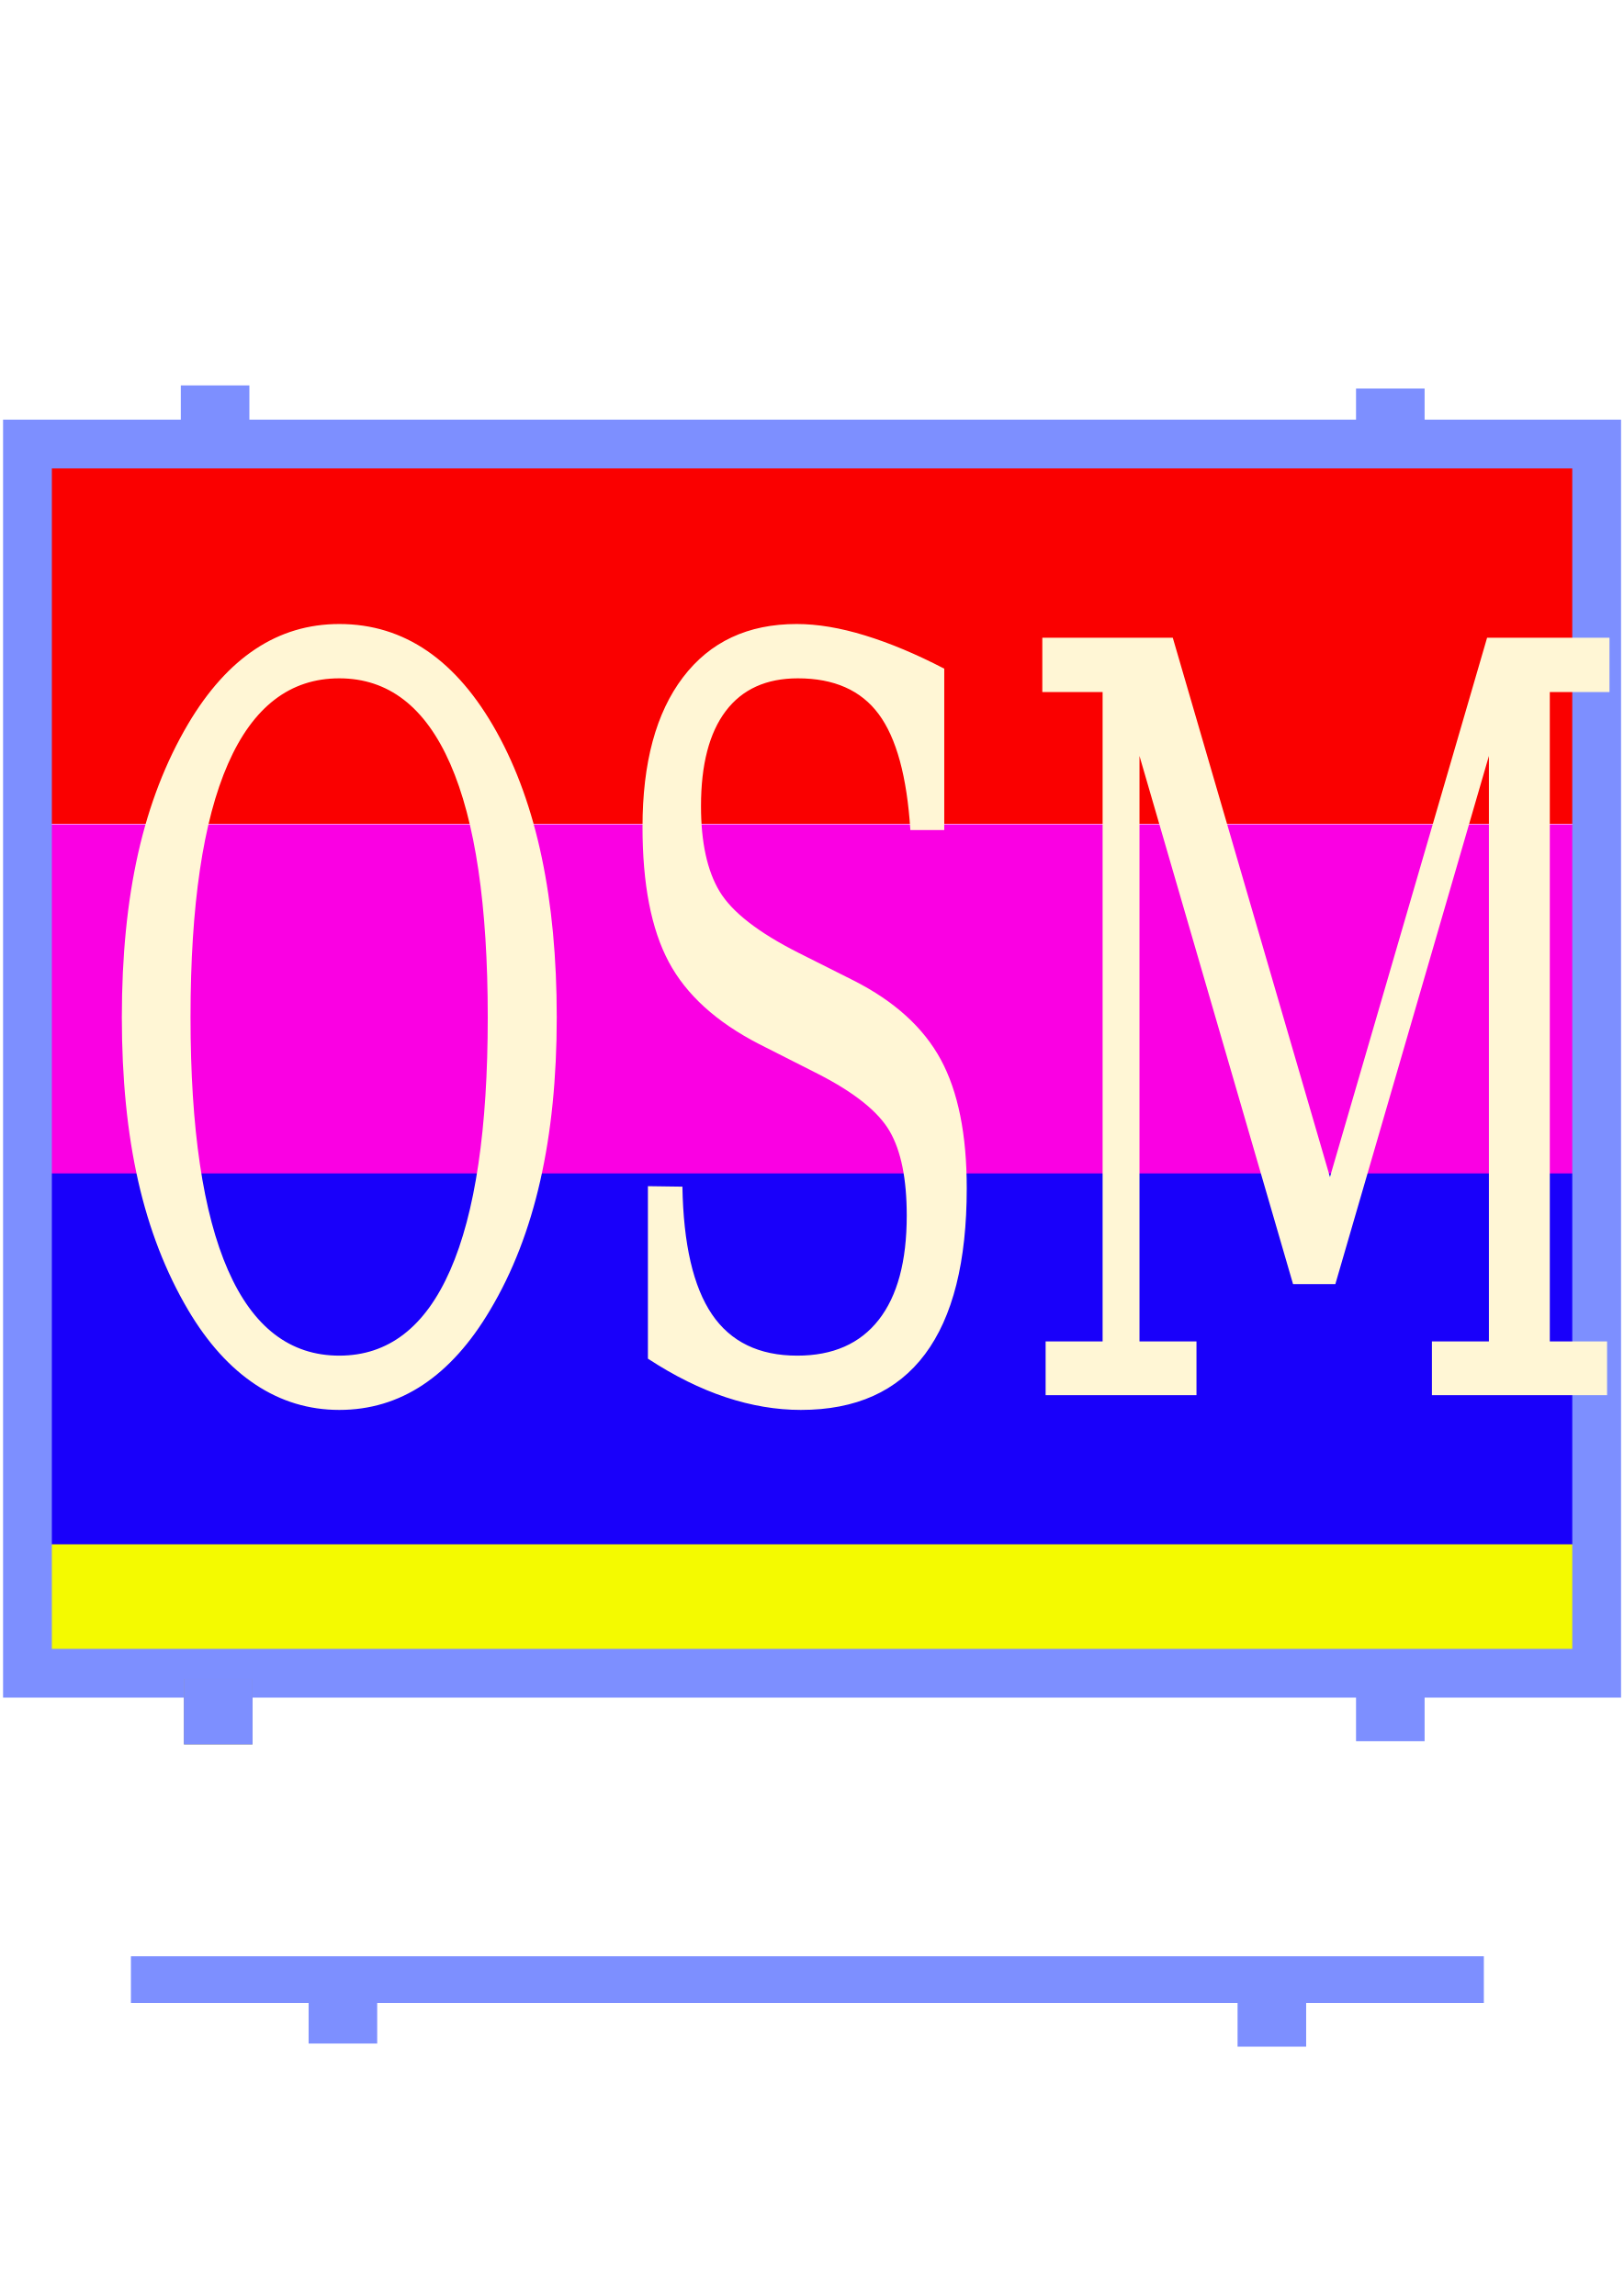
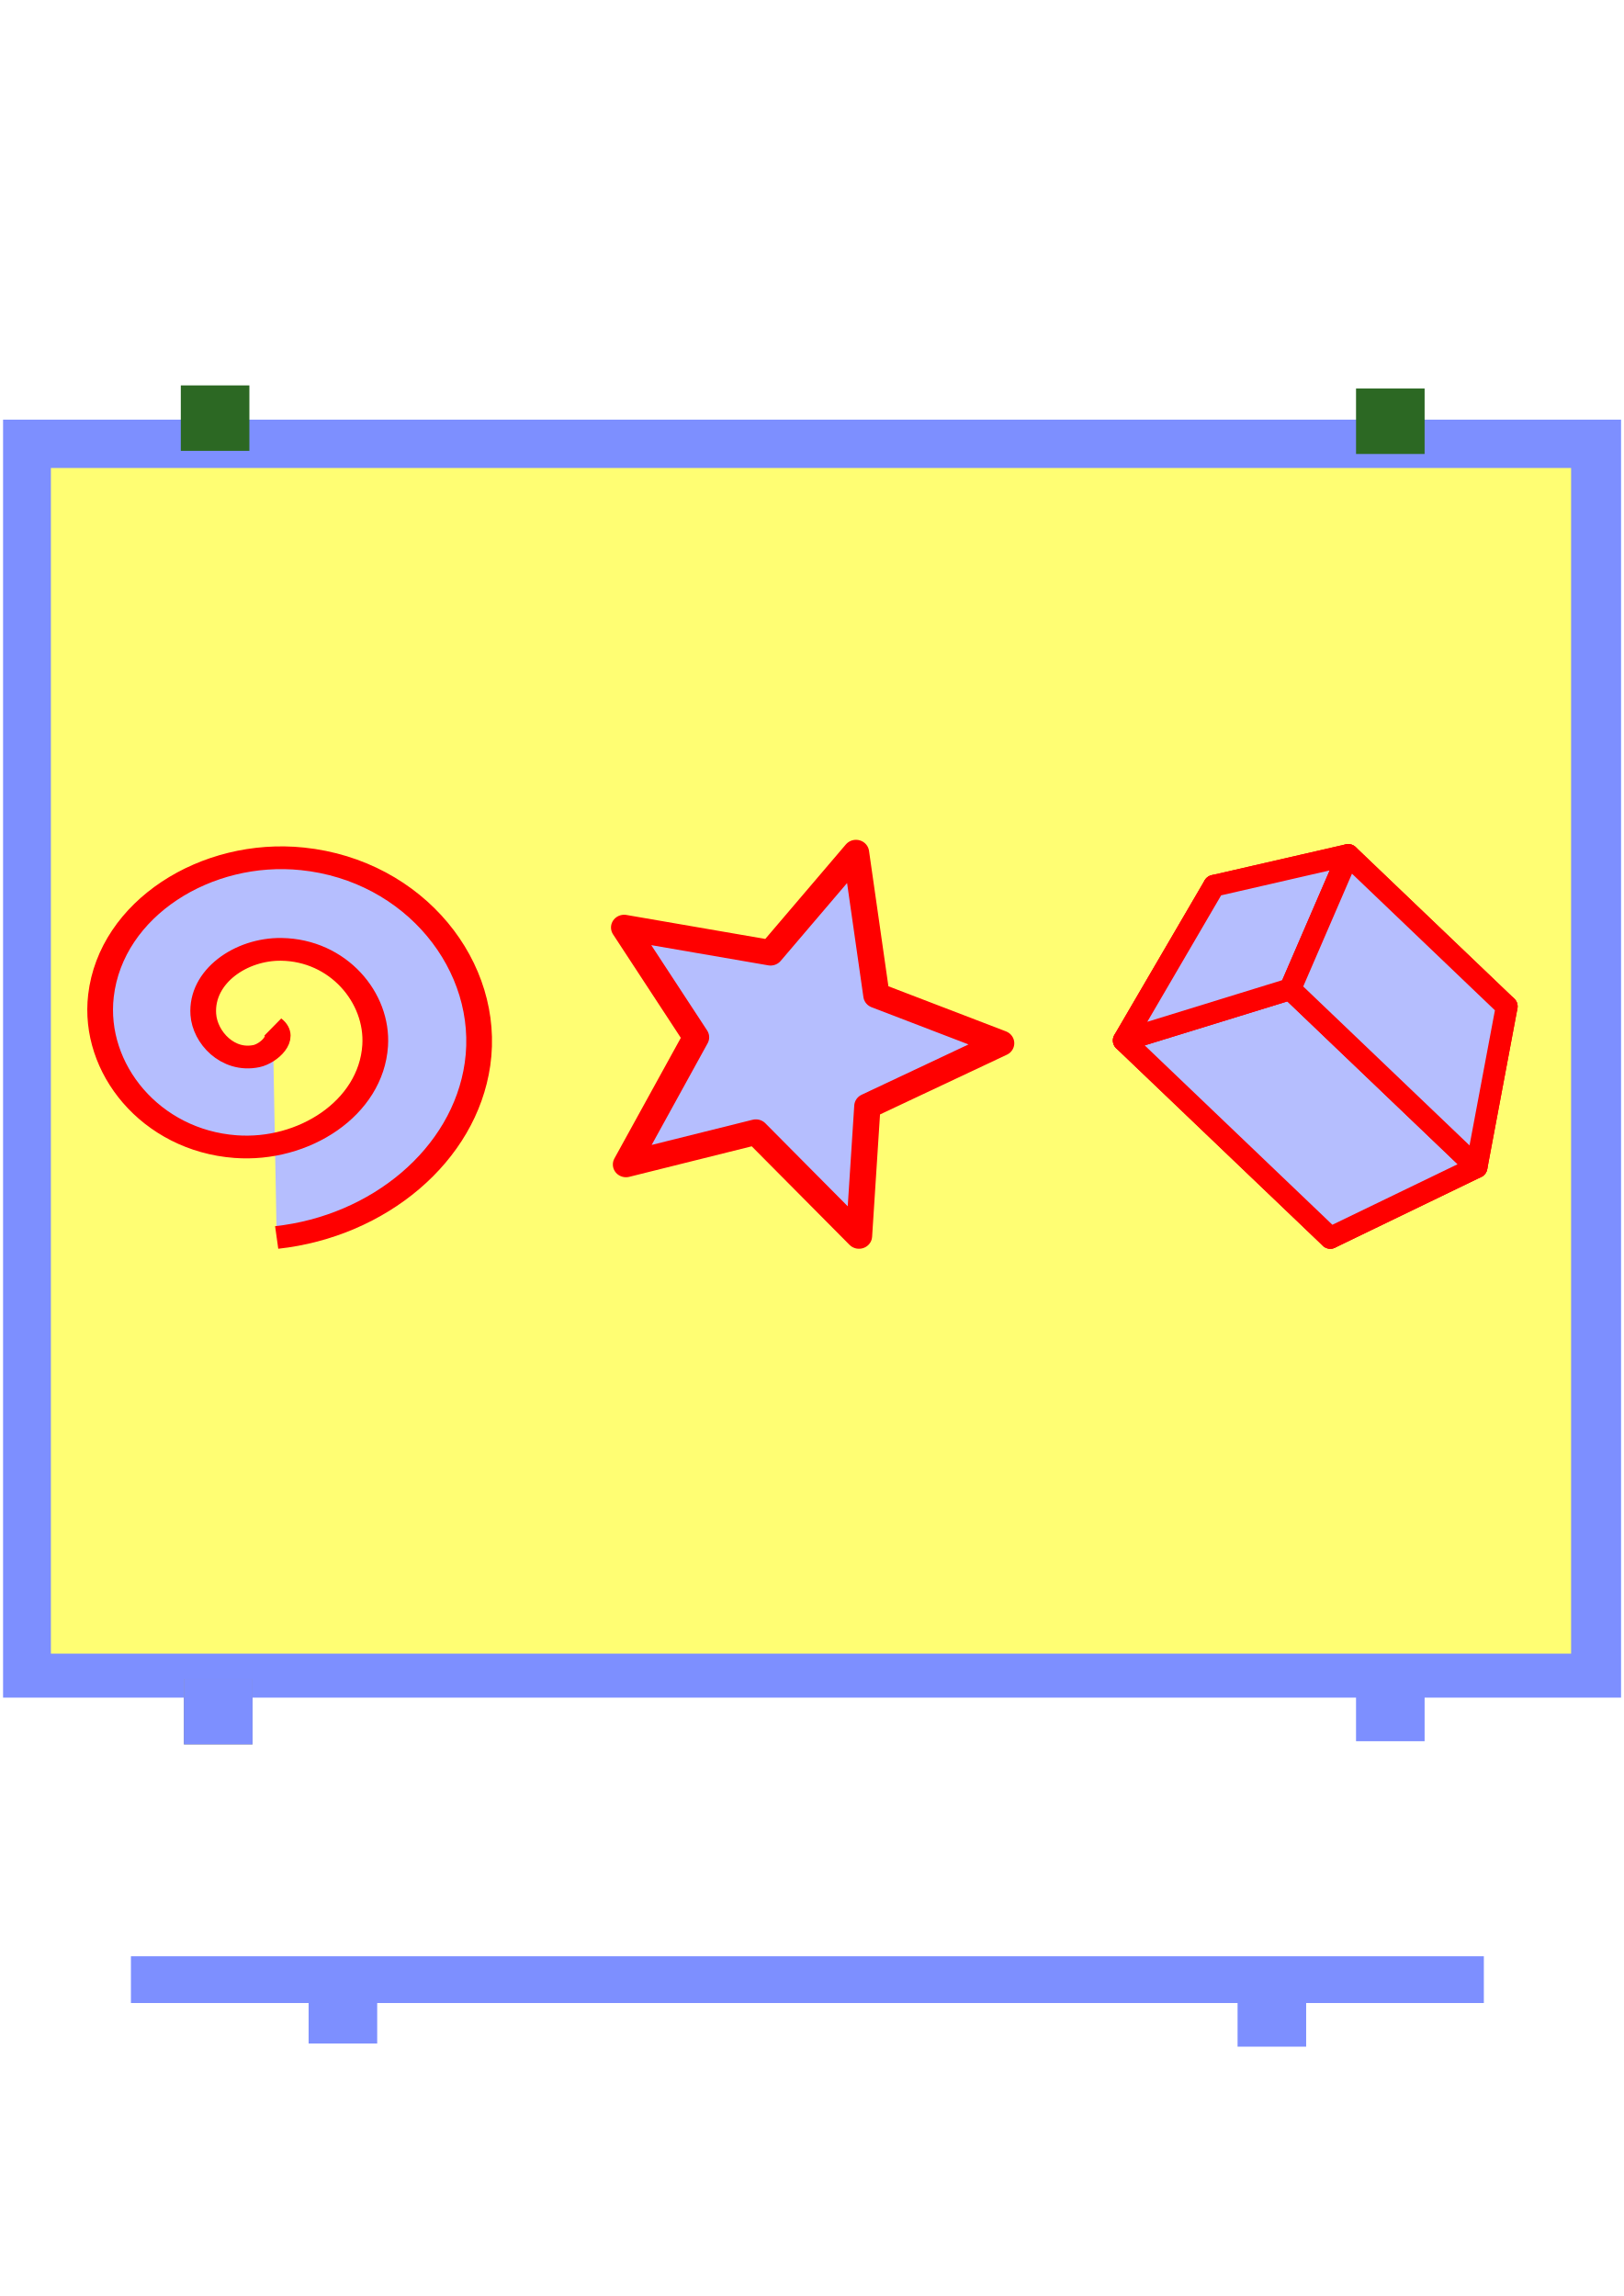
<svg xmlns="http://www.w3.org/2000/svg" width="210mm" height="297mm" viewBox="0 0 744.094 1052.362" id="svg2" version="1.1">
-   <defs id="defs4" />
+   <defs id="defs4">
+     </defs>
  <g id="layer1">
-     <rect style="fill:#fa0000;fill-opacity:1;stroke:#ff0000;stroke-width:0;stroke-miterlimit:4;stroke-dasharray:none;stroke-opacity:1" id="rect4221" width="703.353" height="171.924" x="20.466" y="205.686" />
-     <rect style="fill:#fa00e3;fill-opacity:1;stroke:#ff0000;stroke-width:0;stroke-miterlimit:4;stroke-dasharray:none;stroke-opacity:1" id="rect4221-7" width="704.781" height="171.924" x="20.466" y="377.829" />
-     <rect style="fill:#1900fa;fill-opacity:1;stroke:#ff0000;stroke-width:0;stroke-miterlimit:4;stroke-dasharray:none;stroke-opacity:1" id="rect4221-7-5" width="706.21" height="184.781" x="16.181" y="537.829" />
-     <rect style="fill:#f4fa00;fill-opacity:1;stroke:#ff0000;stroke-width:0;stroke-miterlimit:4;stroke-dasharray:none;stroke-opacity:1" id="rect4221-7-5-3" width="710.496" height="49.067" x="13.324" y="707.829" />
-     <rect style="fill:#999999;fill-opacity:0;stroke:#7d8fff;stroke-width:22.356;stroke-miterlimit:4;stroke-dasharray:none;stroke-opacity:1" id="rect4219" width="719.115" height="563.4" x="12.585" y="203.519" />
+     <rect style="fill:#7d8fff;fill-opacity:1;stroke:#7d8fff;stroke-width:22.356;stroke-miterlimit:4;stroke-dasharray:none;stroke-opacity:1" id="rect4219" width="719.115" height="563.4" x="12.585" y="203.519" />
    <rect style="fill:#999999;fill-opacity:1;stroke:#ff0000;stroke-width:0;stroke-miterlimit:4;stroke-dasharray:none;stroke-opacity:1" id="rect4300" width="31.429" height="30" x="84.286" y="769.505" />
-     <text xml:space="preserve" style="font-style:normal;font-variant:normal;font-weight:normal;font-stretch:normal;font-size:366.142px;line-height:125%;font-family:'DejaVu Serif';-inkscape-font-specification:'DejaVu Serif, Normal';text-align:start;letter-spacing:0px;word-spacing:0px;writing-mode:lr-tb;text-anchor:start;fill:#fff6d5;fill-opacity:1;stroke:none;stroke-width:1px;stroke-linecap:butt;stroke-linejoin:miter;stroke-opacity:1" x="52.068" y="491.637" id="text4305" transform="scale(0.7688109,1.30071)">
-       <tspan id="tspan4307" x="52.068" y="491.637">OSM</tspan>
-     </text>
-     <rect style="fill:#7d8fff;fill-opacity:1;stroke:#ff0000;stroke-width:0;stroke-miterlimit:4;stroke-dasharray:none;stroke-opacity:1" id="rect4300-9" width="31.429" height="30" x="621.429" y="768.076" />
-     <rect style="fill:#7d8fff;fill-opacity:1;stroke:#ff0000;stroke-width:0;stroke-miterlimit:4;stroke-dasharray:none;stroke-opacity:1" id="rect4300-98" width="31.429" height="30" x="82.857" y="176.648" />
-     <rect style="fill:#7d8fff;fill-opacity:1;stroke:#ff0000;stroke-width:0;stroke-miterlimit:4;stroke-dasharray:none;stroke-opacity:1" id="rect4300-98-0" width="31.429" height="30" x="621.429" y="178.076" />
+     <rect style="fill:#7d8fff;fill-opacity:1;stroke:#7d8fff;stroke-width:0;stroke-miterlimit:4;stroke-dasharray:none;stroke-opacity:1" id="rect4300-9" width="31.429" height="30" x="621.429" y="768.076" />
+     <rect style="fill:#2c6823;fill-opacity:1;stroke:#ff0000;stroke-width:0;stroke-miterlimit:4;stroke-dasharray:none;stroke-opacity:1" id="rect4300-98" width="31.429" height="30" x="82.857" y="176.648" />
+     <rect style="fill:#2c6823;fill-opacity:1;stroke:#ff0000;stroke-width:0;stroke-miterlimit:4;stroke-dasharray:none;stroke-opacity:1" id="rect4300-98-0" width="31.429" height="30" x="621.429" y="178.076" />
    <rect style="fill:#7d8fff;fill-opacity:1;stroke:#7d8fff;stroke-width:0;stroke-miterlimit:4;stroke-dasharray:none;stroke-opacity:1" id="rect4300-4" width="620" height="21.429" x="60" y="896.648" />
    <rect style="fill:#999999;fill-opacity:1;stroke:#ff0000;stroke-width:0;stroke-miterlimit:4;stroke-dasharray:none;stroke-opacity:1" id="rect4300-90" width="31.429" height="30" x="84.286" y="769.505" />
-     <rect style="fill:#7d8fff;fill-opacity:1;stroke:#ff0000;stroke-width:0;stroke-miterlimit:4;stroke-dasharray:none;stroke-opacity:1" id="rect4300-5" width="31.429" height="30" x="84.286" y="769.505" />
-     <rect style="fill:#7d8fff;fill-opacity:1;stroke:#ff0000;stroke-width:0;stroke-miterlimit:4;stroke-dasharray:none;stroke-opacity:1" id="rect4300-5-5" width="31.429" height="30" x="141.429" y="906.648" />
-     <rect style="fill:#7d8fff;fill-opacity:1;stroke:#ff0000;stroke-width:0;stroke-miterlimit:4;stroke-dasharray:none;stroke-opacity:1" id="rect4300-5-5-0" width="31.429" height="30" x="567.143" y="908.077" />
+     <rect style="fill:#7d8fff;fill-opacity:1;stroke:#7d8fff;stroke-width:0;stroke-miterlimit:4;stroke-dasharray:none;stroke-opacity:1" id="rect4300-5" width="31.429" height="30" x="84.286" y="769.505" />
+     <rect style="fill:#7d8fff;fill-opacity:1;stroke:#7d8fff;stroke-width:0;stroke-miterlimit:4;stroke-dasharray:none;stroke-opacity:1" id="rect4300-5-5" width="31.429" height="30" x="141.429" y="906.648" />
+     <rect style="fill:#7d8fff;fill-opacity:1;stroke:#7d8fff;stroke-width:0;stroke-miterlimit:4;stroke-dasharray:none;stroke-opacity:1" id="rect4300-5-5-0" width="31.429" height="30" x="567.143" y="908.077" />
+     <rect style="fill:#fffe73;fill-opacity:1;stroke:#ff0000;stroke-width:0;stroke-miterlimit:4;stroke-dasharray:none;stroke-opacity:1" id="rect4221-7-5" width="696.664" height="543.436" x="23.321" y="214.497" />
+     <path style="fill:#b5befe;fill-opacity:1;fill-rule:evenodd;stroke:#ff0000;stroke-width:8;stroke-linecap:butt;stroke-linejoin:miter;stroke-miterlimit:4;stroke-dasharray:none;stroke-opacity:1" id="path4178" d="m 357.713,374.37 c 4.264,3.707 -1.337,9.327 -5.077,10.223 -8.903,2.134 -16.048,-6.515 -16.544,-14.675 -0.808,-13.319 11.729,-23.061 24.272,-22.864 17.664,0.277 30.165,16.971 29.184,33.87 -1.277,21.998 -22.22,37.31 -43.467,35.504 -26.329,-2.238 -44.477,-27.474 -41.825,-53.064 3.177,-30.661 32.73,-51.655 62.662,-48.145 34.994,4.104 58.842,37.987 54.465,72.259 -4.087,31.998 -30.766,56.974 -62.468,60.906" transform="matrix(1.473192,0,0,1.303209,-401.9576,-17.15074)" />
+     <path style="opacity:1;fill:#b5befe;fill-opacity:1;stroke:#ff0000;stroke-width:8;stroke-linecap:round;stroke-linejoin:round;stroke-miterlimit:4;stroke-dasharray:none;stroke-dashoffset:0;stroke-opacity:1" id="path4180" d="m 375.447,604.957 -31.369,-32.595 -39.514,10.157 21.306,-39.906 -21.87,-34.441 44.537,7.931 25.997,-31.443 6.22,44.808 37.937,15.009 -40.693,19.762 z" transform="matrix(1.506334,0,0,1.460965,-171.9,-317.302)" />
+     <g id="g7229" style="opacity:1;fill:#b5befe;fill-opacity:1;fill-rule:nonzero;stroke:#ff0000;stroke-width:8.659;stroke-linecap:round;stroke-linejoin:miter;stroke-miterlimit:4;stroke-dasharray:none;stroke-dashoffset:0;stroke-opacity:1">
+       <path id="path7235" style="fill:#b5befe;fill-opacity:1;fill-rule:evenodd;stroke:#ff0000;stroke-width:9.991;stroke-linecap:butt;stroke-linejoin:round;stroke-miterlimit:4;stroke-dasharray:none;stroke-opacity:1" d="m 635.635,481.758 54.849,-20.431 -72.65,-69.448 -61.453,14.118 z" points="690.484,461.327 617.833,391.879 556.38,405.997 635.635,481.758 " />
+       <path id="path7231" style="fill:#b5befe;fill-opacity:1;fill-rule:evenodd;stroke:#ff0000;stroke-width:9.991;stroke-linecap:butt;stroke-linejoin:round;stroke-miterlimit:4;stroke-dasharray:none;stroke-opacity:1" d="m 635.635,481.758 -79.255,-75.762 -41.385,70.893 94.649,90.477 z" points="556.38,405.997 514.995,476.889 609.645,567.367 635.635,481.758 " />
+       <path id="path7233" style="fill:#b5befe;fill-opacity:1;fill-rule:evenodd;stroke:#ff0000;stroke-width:9.991;stroke-linecap:butt;stroke-linejoin:round;stroke-miterlimit:4;stroke-dasharray:none;stroke-opacity:1" d="m 635.635,481.758 54.849,-20.431 -13.834,73.645 -67.004,32.395 z" points="690.484,461.327 676.649,534.971 609.645,567.367 635.635,481.758 " />
+       <path id="path7241" style="fill:#b5befe;fill-opacity:1;fill-rule:evenodd;stroke:#ff0000;stroke-width:9.991;stroke-linecap:butt;stroke-linejoin:round;stroke-miterlimit:4;stroke-dasharray:none;stroke-opacity:1" d="m 609.645,567.367 67.004,-32.395 -85.38,-81.617 -76.274,23.534 z" points="676.649,534.971 591.269,453.355 514.995,476.889 609.645,567.367 " />
+       <path id="path7239" style="fill:#b5befe;fill-opacity:1;fill-rule:evenodd;stroke:#ff0000;stroke-width:9.991;stroke-linecap:butt;stroke-linejoin:round;stroke-miterlimit:4;stroke-dasharray:none;stroke-opacity:1" d="m 556.38,405.997 61.453,-14.118 -26.564,61.476 -76.274,23.534 z" points="617.833,391.879 591.269,453.355 514.995,476.889 556.38,405.997 " />
+       <path id="path7237" style="fill:#b5befe;fill-opacity:1;fill-rule:evenodd;stroke:#ff0000;stroke-width:9.991;stroke-linecap:butt;stroke-linejoin:round;stroke-miterlimit:4;stroke-dasharray:none;stroke-opacity:1" d="m 690.484,461.327 -72.65,-69.448 -26.564,61.476 85.38,81.617 z" points="617.833,391.879 591.269,453.355 676.649,534.971 690.484,461.327 " />
+     </g>
  </g>
</svg>
